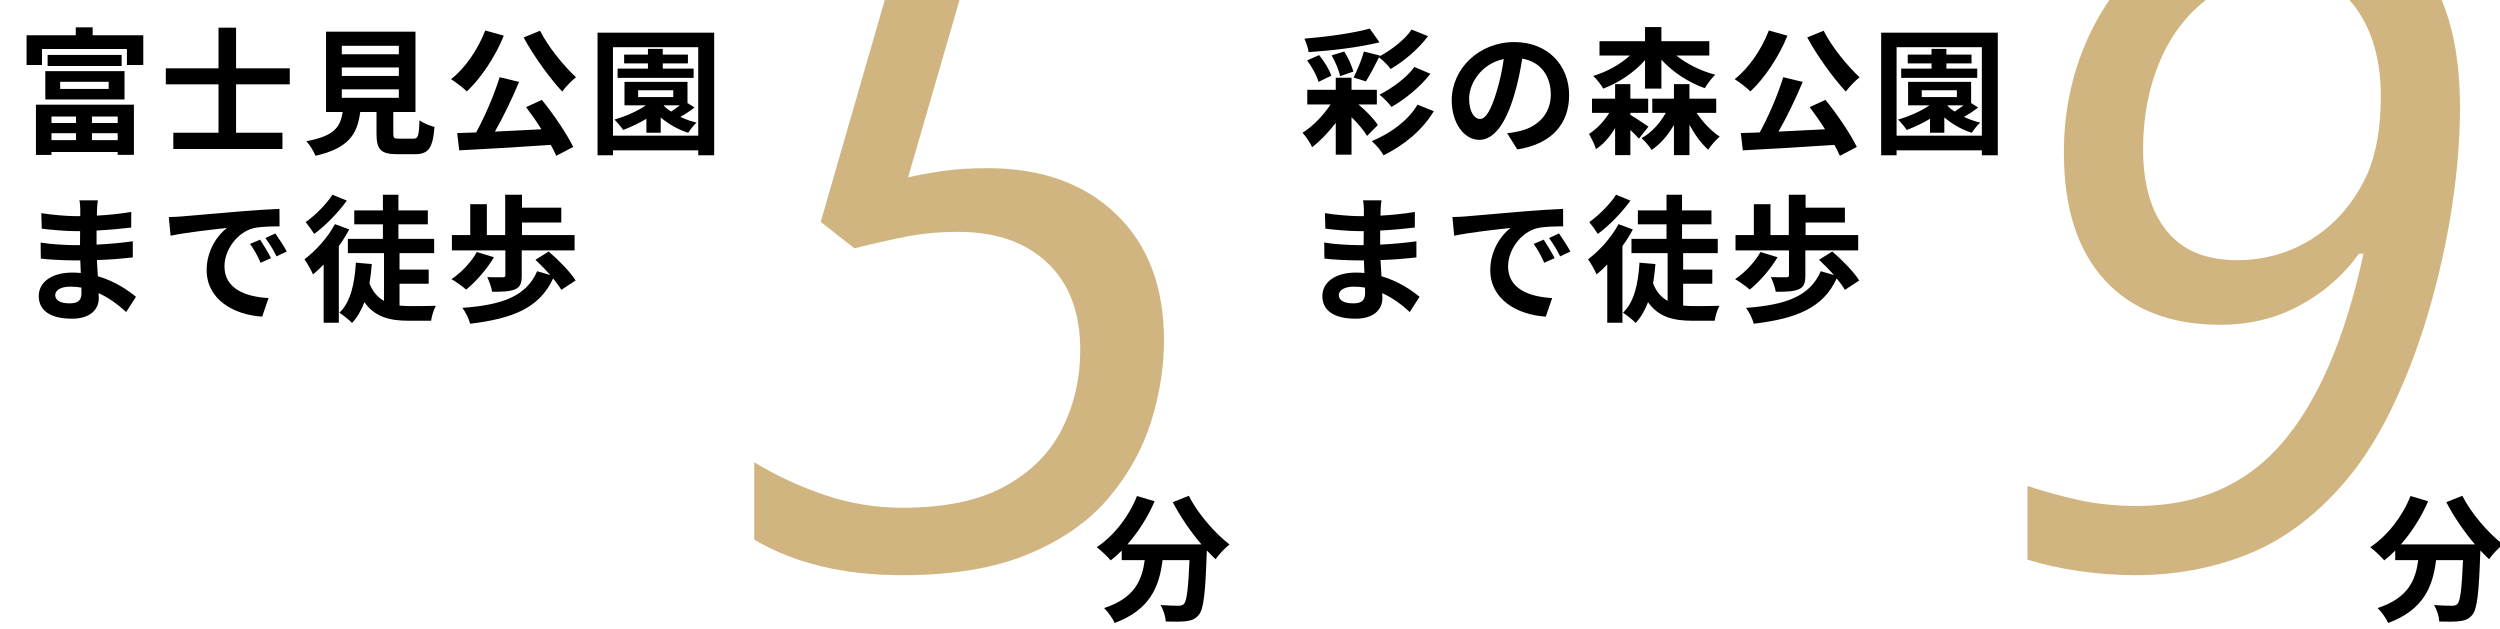
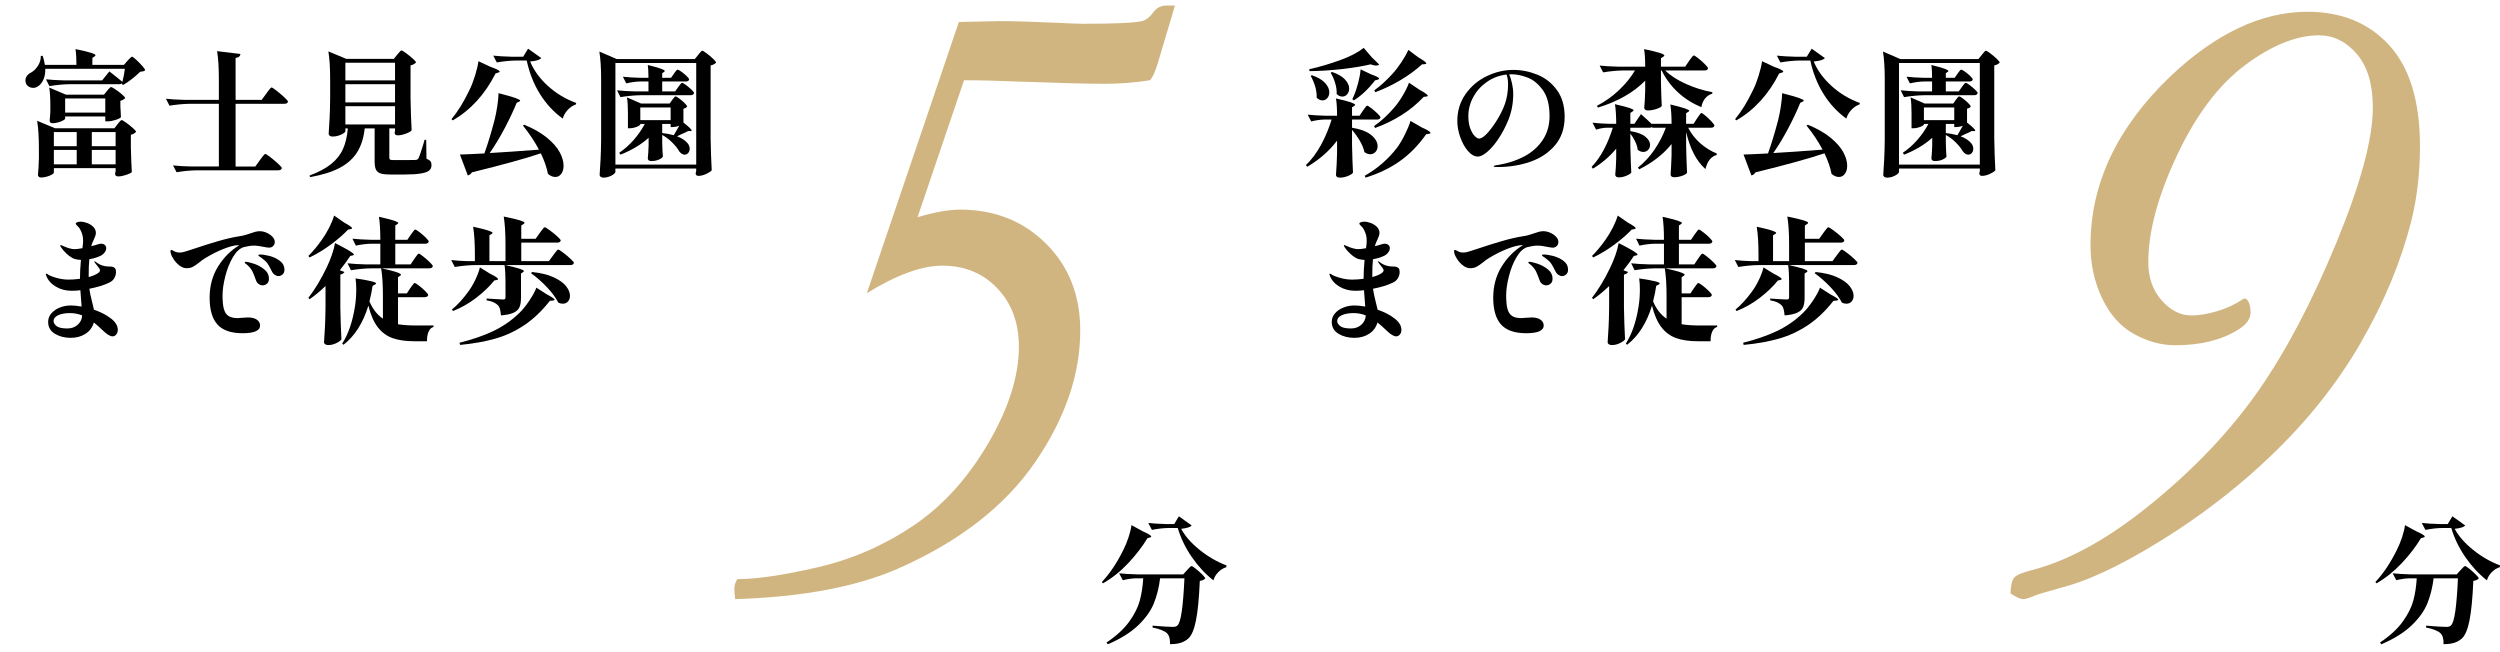
- <svg xmlns="http://www.w3.org/2000/svg" id="_レイヤー_2" data-name="レイヤー 2" viewBox="0 0 458.16 115.21">
+ <svg xmlns="http://www.w3.org/2000/svg" id="_レイヤー_2" data-name=" レイヤー 2" viewBox="0 0 458.16 119.313">
  <defs>
    <style>
      .cls-1 {
-         letter-spacing: .05em;
+         isolation: isolate;
      }

-       .cls-1, .cls-2 {
+       .cls-2 {
        fill: #d0b580;
-         font-family: GaramondPremrPro-ItDisp, 'Garamond Premier Pro';
-         font-size: 166.88px;
-         font-style: italic;
      }

      .cls-3 {
-         clip-path: url(#clippath);
-       }
- 
-       .cls-4 {
        fill: none;
      }
- 
-       .cls-2 {
-         letter-spacing: .05em;
-       }
- 
-       .cls-5 {
-         font-family: ShipporiMincho-Bold, 'Shippori Mincho';
-         font-size: 24.93px;
-         font-weight: 700;
-         letter-spacing: .05em;
-       }
    </style>
-     <clipPath id="clippath">
-       <rect class="cls-4" width="458.16" height="115.21" />
-     </clipPath>
  </defs>
-   <g id="_レイヤー_2-2" data-name="レイヤー 2">
-     <g class="cls-3">
-       <text class="cls-5" transform="translate(3.04 26.21)">
-         <tspan x="0" y="0">富士見公園</tspan>
-       </text>
-       <text class="cls-5" transform="translate(3.04 56.89)">
-         <tspan x="0" y="0">まで徒歩</tspan>
-       </text>
-       <text class="cls-5" transform="translate(200.71 111.78)">
-         <tspan x="0" y="0">分</tspan>
-       </text>
-       <text class="cls-5" transform="translate(434.1 111.78)">
-         <tspan x="0" y="0">分</tspan>
-       </text>
-       <text class="cls-5" transform="translate(238.28 26.21)">
-         <tspan x="0" y="0">彩の森公園</tspan>
-       </text>
-       <text class="cls-5" transform="translate(238.28 56.89)">
-         <tspan x="0" y="0">まで徒歩</tspan>
-       </text>
-       <text class="cls-1" transform="translate(132.05 103.74)">
-         <tspan x="0" y="0">5</tspan>
-       </text>
-       <text class="cls-2" transform="translate(363.72 103.74)">
-         <tspan x="0" y="0">9</tspan>
-       </text>
+   <rect class="cls-3" width="458.16" height="119.313" />
+   <g class="cls-1">
+     <g class="cls-1">
+       <path d="m20.042,13.087c1.013.781,1.811,1.421,2.393,1.92.2-.798.349-1.596.449-2.394h-14.584c.016.765-.1,1.425-.349,1.981-.249.558-.582.969-.997,1.234-.266.184-.557.274-.873.274-.382,0-.715-.12-.997-.361-.283-.241-.424-.577-.424-1.01,0-.3.095-.577.287-.835.191-.258.444-.462.76-.611.482-.266.901-.681,1.259-1.246s.528-1.163.511-1.795h.349c.183.548.315,1.097.399,1.646h5.784c0-1.181-.059-2.145-.174-2.893,1.379.283,2.334.512,2.867.686.532.175.798.32.798.437,0,.066-.059.142-.175.225l-.398.274v1.271h5.784l.648-.748c.066-.066.166-.171.299-.312.133-.142.241-.25.324-.324.083-.075.158-.112.224-.112.1,0,.349.183.748.548.399.366.773.748,1.122,1.147.349.398.524.656.524.772-.083.1-.191.166-.324.199-.133.034-.333.067-.599.101-.416.415-.914.852-1.496,1.309-.582.457-1.122.827-1.621,1.109l-.199-.149.025-.2c-.083.134-.266.2-.548.2h-9.05c-1.18.017-2.427.133-3.739.349l-.624-1.246c.914.1,2.02.166,3.316.199h6.98l1.321-1.646Zm-10.171,18.548c0,.1-.121.22-.362.361-.241.142-.548.266-.922.374s-.735.162-1.084.162c-.183,0-.32-.05-.411-.149-.092-.1-.137-.217-.137-.35.083-.747.141-1.753.174-3.016v-1.771c0-2.094-.108-3.798-.324-5.11l3.291,1.371h10.87l.573-.748c.066-.083.158-.195.274-.337.116-.141.212-.245.287-.312s.145-.1.212-.1c.1,0,.37.158.81.474.44.316.852.645,1.234.984.382.341.574.57.574.687-.183.249-.499.432-.947.548v2.318c.05,1.944.108,3.449.174,4.513-.1.149-.437.319-1.01.511s-1.068.287-1.483.287c-.382,0-.573-.167-.573-.499l.1-.498v-.523h-11.318v.822Zm9.748-14.983c.05-.065.133-.165.249-.299.116-.133.212-.232.287-.299.075-.066.146-.1.212-.1.1,0,.366.146.798.436.432.291.835.599,1.209.923.374.324.561.545.561.66-.216.25-.507.416-.873.499v1.047l.05.873c0,.216.017.573.05,1.071-.066.15-.378.316-.935.499-.557.183-1.043.274-1.458.274h-.474v-.897h-7.354v.398c0,.084-.125.195-.374.337-.249.142-.557.262-.922.361s-.723.149-1.072.149c-.167,0-.287-.05-.361-.149-.075-.1-.112-.216-.112-.349.05-.399.083-.773.1-1.122l.025-.523v-1.072c0-1.396-.066-2.501-.199-3.315l3.066,1.296h6.955l.574-.698Zm-5.56,10.147v-2.593h-4.188v2.593h4.188Zm0,.673h-4.188v2.643h4.188v-2.643Zm-2.119-9.424v2.593h7.354v-2.593h-7.354Zm9.249,8.751v-2.593h-4.363v2.593h4.363Zm-4.363.673v2.643h4.363v-2.643h-4.363Z" />
+       <path d="m47.615,29.366c.1-.133.228-.308.386-.523.158-.216.287-.374.387-.474.1-.1.183-.149.249-.149.1,0,.403.195.91.586.507.391.984.793,1.433,1.209.449.415.673.681.673.798-.066.266-.299.398-.698.398h-14.858c-1.181.017-2.427.133-3.74.349l-.648-1.246c.914.1,2.019.166,3.315.199h5.086v-11.492h-5.31c-1.181.017-2.427.133-3.74.349l-.648-1.271c.914.1,2.019.166,3.315.199h6.382v-3.813c0-2.095-.108-3.798-.324-5.111l4.288.523c-.034.2-.112.357-.237.474-.125.117-.345.2-.661.25v7.678h4.787l.822-1.121c.066-.101.183-.262.349-.486s.299-.391.399-.499c.1-.107.183-.162.25-.162.1,0,.399.196.897.586.499.391.972.794,1.421,1.209.449.416.673.682.673.798-.05.267-.274.399-.673.399h-8.925v11.492h3.615l.823-1.146Z" />
+       <path d="m72.794,10.02c.066-.083.162-.195.287-.337.125-.141.224-.249.299-.324.075-.074.146-.111.212-.111.1,0,.37.162.811.485.44.324.855.661,1.247,1.01.39.35.585.582.585.698-.199.249-.532.433-.997.549v6.033c.033,2.061.1,4.014.2,5.858-.117.183-.458.382-1.022.598-.565.217-1.072.324-1.521.324-.383,0-.574-.166-.574-.498.017-.05.029-.104.038-.162.008-.059.021-.121.038-.188v-.424h-1.047v5.36c0,.183.05.304.15.361.1.059.332.087.698.087h2.144c.98,0,1.579-.008,1.795-.024.166-.017.283-.046.349-.087.066-.042.149-.138.249-.287.116-.232.399-1.072.848-2.518l.225-.798h.299l.05,3.465c.365.149.611.308.735.474s.187.399.187.698c0,.415-.142.743-.424.984-.283.241-.79.424-1.521.549s-1.753.187-3.066.187h-2.493c-.814,0-1.425-.066-1.833-.199s-.69-.37-.848-.71c-.158-.341-.237-.844-.237-1.509v-6.033h-1.82c-.183,1.729-.644,3.184-1.384,4.363s-1.812,2.14-3.216,2.879c-1.405.739-3.212,1.301-5.422,1.683l-.075-.299c1.628-.599,2.938-1.292,3.926-2.082.989-.789,1.72-1.716,2.194-2.779.474-1.063.769-2.318.885-3.765h-.449v.499c0,.116-.117.254-.349.411-.233.158-.532.295-.897.411-.366.117-.731.175-1.097.175-.216,0-.391-.05-.524-.149s-.199-.216-.199-.35c.066-.98.125-1.932.174-2.854.05-.922.083-2.131.1-3.627v-3.515c0-2.095-.108-3.798-.324-5.111l3.291,1.371h8.701l.624-.772Zm-.399,4.712v-3.241h-9.1v3.241h9.1Zm-9.1,4.038h9.1v-3.34h-9.1v3.34Zm9.1.698h-9.1v3.341h9.1v-3.341Z" />
+       <path d="m89.871,12.239c1.13.398,1.695.689,1.695.872,0,.084-.092.15-.274.2l-.474.149c-1.944,3.839-4.562,6.706-7.853,8.601l-.224-.225c1.163-1.396,2.26-3.174,3.291-5.335.365-.73.71-1.62,1.035-2.667s.527-1.92.611-2.618l2.194,1.022Zm8.9,15.183c-.781-1.479-1.762-2.95-2.942-4.413l.25-.149c1.695.698,3.083,1.492,4.163,2.381,1.081.89,1.857,1.774,2.331,2.655s.71,1.703.71,2.468c0,.614-.141,1.113-.424,1.496-.283.382-.648.573-1.097.573s-.897-.191-1.346-.573c-.2-1.097-.632-2.352-1.296-3.765-2.742.931-6.956,2.094-12.64,3.49-.183.299-.432.49-.748.573l-1.446-3.839c.848-.017,2.343-.083,4.487-.199.648-1.812,1.271-3.864,1.87-6.158.199-.814.365-1.666.499-2.556.133-.889.208-1.666.224-2.331,1.496.383,2.531.678,3.104.886s.86.37.86.486c0,.066-.066.124-.199.174l-.449.225c-.565,1.396-1.284,2.926-2.157,4.587-.873,1.662-1.799,3.2-2.779,4.612,2.393-.133,5.401-.341,9.024-.623Zm1.633-11.68c1.504,1.371,3.237,2.414,5.198,3.129l-.075.273c-.565.2-1.068.541-1.508,1.022-.441.482-.736,1.006-.885,1.57-1.662-1.196-3.058-2.705-4.188-4.524-1.13-1.82-1.936-3.86-2.418-6.12h-1.944c-1.131.017-2.311.133-3.54.349l-.648-1.246c.914.1,2.02.166,3.316.199h2.169l.897-1.471,2.418,1.72c-.283.333-.964.54-2.044.623.665,1.612,1.749,3.104,3.253,4.476Z" />
+       <path d="m112.782,31.485c0,.133-.108.282-.324.448-.216.166-.491.312-.823.437-.333.125-.673.188-1.022.188-.216,0-.391-.051-.524-.15-.133-.1-.199-.216-.199-.349.066-.98.125-1.932.174-2.854s.083-2.132.1-3.627v-11.02c0-2.094-.108-3.798-.324-5.11l3.166,1.371h14.335l.598-.748c.083-.1.17-.208.262-.324.091-.116.183-.22.274-.312.091-.091.17-.137.237-.137.1,0,.361.158.785.474s.818.647,1.184.997c.365.349.548.582.548.698-.199.249-.532.424-.997.523v13.362c.033,2.061.1,4.014.2,5.858-.15.199-.482.42-.998.661-.515.24-.997.361-1.446.361-.333,0-.499-.167-.499-.499l.1-.398v-.449h-14.809v.599Zm0-19.944v18.623h14.809V11.541h-14.809Zm10.72,1.97c.05-.066.125-.17.224-.312.1-.142.187-.249.262-.324.075-.075.146-.112.212-.112.1,0,.324.125.673.374s.673.52.972.811.449.494.449.61c-.05.249-.258.374-.623.374h-4.313v1.82h2.368l.549-.773c.05-.066.133-.178.249-.336s.212-.274.287-.35c.075-.074.146-.112.212-.112.1,0,.328.134.686.399s.694.548,1.01.848c.315.299.474.507.474.623-.066.266-.283.398-.648.398h-9.1c-1.18.018-2.427.134-3.739.35l-.624-1.247c.914.1,2.02.167,3.316.2h2.443v-1.82h-1.471c-.832.017-1.695.133-2.593.349l-.623-1.221c.88.1,1.944.166,3.191.199h1.496c0-.997-.042-1.778-.125-2.344,2.077.499,3.116.864,3.116,1.097,0,.05-.05.108-.149.175l-.324.225v.848h1.621l.523-.748Zm-.324,4.812c.05-.05.121-.142.212-.274s.17-.229.237-.287c.066-.058.133-.087.2-.087.1,0,.324.129.673.387s.673.536.972.835c.299.299.449.507.449.623-.033.084-.112.162-.237.237-.125.074-.27.129-.436.162v2.543c.997.781,1.496,1.263,1.496,1.445,0,.084-.075.125-.224.125l-.399-.025c-.333.184-.757.383-1.271.599l-.773.374c.831.315,1.462.723,1.895,1.222.283.332.424.682.424,1.047,0,.299-.087.557-.262.772-.174.217-.395.324-.661.324-.333,0-.657-.19-.972-.573-.283-.515-.71-1.06-1.284-1.633-.574-.573-1.193-1.043-1.857-1.408v1.371l.025.822c.016.632.05,1.222.1,1.771-.083.183-.324.365-.723.548-.399.184-.881.274-1.446.274-.199,0-.349-.05-.449-.149s-.149-.216-.149-.349c.066-.615.116-1.396.149-2.344v-1.421c-1.379,1.246-3.1,2.277-5.16,3.091l-.225-.349c.964-.648,1.849-1.434,2.655-2.356.806-.922,1.483-1.898,2.032-2.929h-.823v.1c0,.066-.104.158-.312.274-.208.116-.461.216-.761.299-.299.083-.598.125-.897.125h-.299v-2.768c0-1.18-.059-2.144-.175-2.892l2.568,1.122h5.26l.449-.648Zm-5.833,1.371v2.318h5.559v-2.318h-5.559Zm5.958,3.59h-.399v-.573h-1.545v1.67c.665.066,1.371.199,2.119.399.299-.482.631-1.056.997-1.721-.449.149-.839.225-1.172.225Z" />
+     </g>
+   </g>
+   <g class="cls-1">
+     <g class="cls-1">
+       <path d="m20.354,58.376c.823.647,1.234,1.338,1.234,2.068,0,.35-.096.636-.287.86-.191.225-.411.337-.661.337-.433,0-.981-.316-1.646-.947-.765-.731-1.363-1.264-1.795-1.596-.249.881-.756,1.57-1.521,2.069-.765.498-1.67.748-2.717.748-1.114,0-2.082-.25-2.905-.748-.822-.499-1.234-1.222-1.234-2.169,0-.599.2-1.126.598-1.583.399-.457.918-.811,1.559-1.06.639-.25,1.3-.374,1.982-.374.582,0,1.246.066,1.994.199l-.224-2.991c-.482.066-1.022.1-1.621.1-1.064,0-2.023-.254-2.879-.761-.856-.507-1.442-1.176-1.758-2.007-.05-.149-.075-.24-.075-.274,0-.066.033-.1.1-.1.05,0,.108.025.175.075.066.05.116.083.149.1.1.083.345.199.735.349s.848.283,1.371.399c.524.116,1.051.174,1.583.174.665,0,1.379-.05,2.144-.149,0-.98.058-2.135.175-3.465-.665-.033-1.172-.142-1.521-.324-.399-.216-.79-.507-1.171-.873-.383-.365-.665-.689-.848-.972-.167-.216-.25-.374-.25-.474,0-.05.025-.075.075-.075s.225.066.524.199c.315.15.661.279,1.034.387.374.108.702.162.985.162.349,0,.831-.058,1.446-.175.083-.531.125-.988.125-1.371,0-.681-.142-1.296-.424-1.845-.117-.249-.229-.44-.337-.573s-.233-.262-.374-.387c-.142-.124-.212-.236-.212-.336s.091-.183.274-.25c.183-.065.382-.1.599-.1.382,0,.793.084,1.234.25.44.166.814.407,1.122.723s.461.682.461,1.097c0,.167-.038.354-.112.562s-.162.42-.262.636c-.216.432-.374.839-.474,1.221.515-.115.906-.224,1.172-.323.249-.083.457-.125.623-.125.283,0,.511.075.686.225.175.149.262.349.262.598,0,.267-.108.536-.324.811-.216.274-.474.478-.773.61-.565.267-1.23.466-1.995.599-.033.316-.066.773-.1,1.371-.017.416-.025,1.047-.025,1.895.748-.199,1.321-.439,1.72-.723.232-.166.349-.332.349-.498,0-.116-.05-.25-.15-.399-.1-.149-.208-.291-.324-.424-.117-.133-.216-.258-.299-.374-.167-.216-.25-.349-.25-.398s.025-.075.075-.075c.033,0,.095.037.187.112s.162.129.212.162c.266.199.569.357.91.474.34.116.677.183,1.01.199.133.017.245.021.336.013.091-.008.178-.004.262.013.333,0,.599.108.798.324.116.116.174.341.174.673,0,.383-.104.756-.312,1.122-.208.365-.536.647-.985.848-.947.448-2.144.814-3.59,1.097.083.615.266,1.479.549,2.593.133.482.232.897.299,1.246,1.263.433,2.306.973,3.129,1.621Zm-6.108,1.134c.507-.457.777-1.026.81-1.708-.698-.282-1.446-.424-2.244-.424-.864,0-1.579.129-2.144.387s-.848.619-.848,1.085c0,.315.183.619.549.909.365.291,1.022.437,1.969.437.764,0,1.4-.229,1.907-.686Z" />
+       <path d="m48.874,42.657c.424.191.777.437,1.06.735.282.299.424.615.424.947,0,.299-.1.549-.299.748-.199.199-.449.299-.748.299-.183,0-.524-.05-1.022-.149-.249-.05-.528-.1-.835-.149-.308-.05-.627-.075-.96-.075-.482,0-1.088.092-1.82.274-.748.233-1.417.856-2.007,1.87-.59,1.014-1.051,2.178-1.384,3.49s-.499,2.484-.499,3.515c0,1.064.083,1.891.25,2.48.166.591.449,1.015.848,1.271.399.258.963.387,1.695.387l.623-.05c.748-.05,1.163-.075,1.247-.075.714,0,1.263.142,1.646.424.382.283.573.632.573,1.047,0,.948-1.072,1.422-3.216,1.422-2.111,0-3.644-.532-4.6-1.596-.956-1.063-1.434-2.701-1.434-4.911,0-2.145.511-4.043,1.533-5.697,1.022-1.653,2.322-2.962,3.901-3.926h-.349c-.615.033-1.454.258-2.518.673-1.064.416-2.161.964-3.291,1.646-.416.249-.798.523-1.146.822-.466.366-.86.636-1.185.811-.324.175-.71.262-1.159.262-.432,0-.856-.153-1.271-.461s-.772-.682-1.072-1.122-.49-.835-.573-1.185c-.034-.199-.05-.315-.05-.349,0-.066.016-.12.05-.162.033-.041.075-.062.125-.062.083,0,.191.042.324.125.349.232.748.349,1.196.349.15,0,.324-.016.524-.05.249-.05.947-.266,2.094-.648,1.629-.548,3.133-1.021,4.513-1.421,1.379-.398,2.65-.689,3.814-.872.399-.05.793-.138,1.184-.262.391-.125.636-.203.736-.237.415-.149.756-.257,1.022-.324.266-.065.532-.1.798-.1.415,0,.835.096,1.259.287Zm-1.483,9.386c-.233-.166-.399-.406-.499-.723-.233-.664-.445-1.192-.636-1.583s-.495-.776-.91-1.159c-.067-.05-.167-.125-.299-.225-.133-.1-.199-.183-.199-.249,0-.083.058-.125.174-.125.282,0,.773.112,1.471.337.698.225,1.338.569,1.92,1.034.582.466.873,1.047.873,1.745,0,.399-.121.698-.362.897-.241.2-.503.3-.785.3-.266,0-.515-.083-.748-.25Zm2.942-1.695c-.233-.166-.407-.382-.523-.647-.316-.648-.582-1.126-.798-1.434-.216-.308-.59-.652-1.122-1.035-.083-.05-.195-.124-.336-.224-.141-.101-.212-.175-.212-.225,0-.1.125-.149.374-.149.349,0,.876.083,1.583.249.706.166,1.354.461,1.945.885.589.424.885.985.885,1.683,0,.366-.116.648-.349.848-.233.2-.482.3-.748.3-.233,0-.466-.083-.698-.25Z" />
+       <path d="m63.794,42.071c-.864.914-1.928,1.837-3.191,2.768-1.263.931-2.551,1.712-3.864,2.343l-.224-.274c.88-.88,1.703-1.869,2.468-2.966.499-.698.951-1.45,1.359-2.257.407-.806.702-1.533.885-2.181l1.87,1.296c.947.516,1.421.856,1.421,1.022,0,.083-.092.142-.274.174l-.449.075Zm-1.421,14.26c.033,2.062.1,4.014.199,5.858-.133.216-.44.444-.922.686s-.981.362-1.496.362c-.233,0-.42-.051-.561-.15-.142-.1-.212-.216-.212-.349.066-.98.125-1.932.174-2.854.05-.923.083-2.132.1-3.627v-3.84c-.981.947-1.953,1.754-2.917,2.419l-.224-.25c1.163-1.495,2.269-3.323,3.315-5.484.365-.748.689-1.524.972-2.331.283-.806.482-1.55.599-2.231,1.296.665,2.198,1.155,2.705,1.471.507.316.761.532.761.648,0,.066-.075.116-.225.149l-.449.1c-.582.882-1.222,1.754-1.919,2.618l.848.324c-.1.216-.349.374-.748.474v6.008Zm17.077,3.315v.274c-.399.1-.703.391-.91.873-.208.481-.303,1.063-.287,1.745h-2.318c-1.579,0-2.909-.191-3.989-.573-1.081-.383-1.986-1.052-2.718-2.007-.731-.956-1.305-2.272-1.72-3.952-.964,3.175-2.485,5.568-4.562,7.18l-.224-.224c1.13-1.779,1.911-4.072,2.343-6.881.149-.947.224-1.97.224-3.066,0-.698-.042-1.362-.125-1.994,1.429.216,2.414.395,2.954.536.54.141.811.27.811.386,0,.05-.067.116-.2.199l-.449.25c-.116.848-.308,1.795-.573,2.842.598,1.413,1.421,2.468,2.468,3.166v-4.139c0-2.077-.108-3.772-.324-5.085h-1.795c-1.18.017-2.427.133-3.74.349l-.623-1.271c.914.1,2.019.166,3.315.199h2.693v-3.789h-1.596c-.931.017-1.895.133-2.892.349l-.623-1.271c.914.101,2.019.167,3.315.2h1.795c0-1.712-.083-3.116-.25-4.214,1.33.3,2.252.536,2.767.711s.773.32.773.437c0,.05-.059.116-.174.199l-.374.249v2.618h2.219l.623-.923c.083-.1.187-.24.312-.424.125-.183.225-.315.299-.398s.146-.125.212-.125c.1,0,.357.158.773.474.415.316.802.652,1.159,1.01s.536.595.536.71c-.067.267-.283.399-.648.399h-5.484v3.789h2.817l.648-.972c.066-.083.166-.225.299-.424.133-.2.241-.345.324-.437.083-.091.158-.137.225-.137.1,0,.365.17.797.511s.835.694,1.209,1.06c.374.365.561.606.561.723-.066.267-.291.399-.673.399h-8.701c2.36.515,3.54.905,3.54,1.171,0,.05-.059.117-.174.2l-.374.249v2.967h1.621l.623-.947c.083-.1.187-.241.312-.424s.225-.315.299-.399c.075-.083.145-.124.212-.124.1,0,.357.158.773.474.415.315.801.652,1.159,1.01.357.357.536.594.536.71-.066.267-.283.399-.648.399h-4.886v4.961c.947.149,2.019.224,3.216.224h3.291Z" />
+       <path d="m103.184,46.284c.482.366.935.744,1.359,1.135s.636.645.636.76c-.067.267-.291.399-.673.399h-11.917c2.277.498,3.416.864,3.416,1.097,0,.084-.05.149-.15.199l-.374.25v4.412c0,.715-.087,1.288-.262,1.721-.175.432-.528.776-1.06,1.034-.532.258-1.313.428-2.344.511-.05-.481-.112-.868-.187-1.159-.075-.29-.204-.527-.386-.71-.199-.199-.453-.374-.76-.523-.308-.15-.744-.274-1.309-.374v-.324c1.695.116,2.701.175,3.017.175.166,0,.283-.029.349-.088.066-.058.1-.162.1-.312v-2.892c0-1.213-.059-2.219-.174-3.017h-5.385c-1.181.017-2.427.133-3.74.349l-.648-1.271c.814.1,1.795.167,2.941.2h1.396v-1.197c0-2.094-.108-3.797-.324-5.11,2.376.516,3.565.89,3.565,1.122,0,.066-.059.133-.175.199l-.399.249v4.737h2.942v-3.066c0-2.095-.108-3.798-.324-5.111,1.446.3,2.443.536,2.992.711s.823.32.823.437c0,.066-.059.141-.174.224l-.424.274v2.443h2.618l.748-1.047c.083-.116.2-.274.349-.474.15-.2.27-.35.361-.449s.17-.149.237-.149c.1,0,.395.179.885.536s.951.731,1.384,1.122c.432.391.648.644.648.76-.05.267-.274.399-.673.399h-6.557v3.391h5.061l.773-1.048c.083-.115.199-.273.349-.474.149-.199.27-.349.361-.448s.17-.149.237-.149c.1,0,.39.183.873.548Zm-12.589,5.111c-.898,1.113-2.007,2.177-3.329,3.19-1.321,1.015-2.738,1.82-4.25,2.418l-.199-.273c1.014-.831,2.011-1.92,2.992-3.267.481-.647.918-1.383,1.309-2.206.39-.822.669-1.574.835-2.256l1.87,1.172c.963.465,1.446.789,1.446.972,0,.084-.083.142-.25.175l-.423.075Zm9.598,2.542c.964.499,1.446.832,1.446.998,0,.066-.108.116-.324.149l-.548.05c-1.463,1.861-3.021,3.345-4.675,4.45s-3.419,1.928-5.297,2.468c-1.878.54-4.039.926-6.482,1.159l-.1-.398c2.343-.582,4.408-1.297,6.195-2.145,1.786-.848,3.386-1.961,4.799-3.341.582-.564,1.184-1.312,1.808-2.243.623-.931,1.051-1.721,1.284-2.368l1.895,1.221Zm-2.692-4.088c1.612.166,2.938.49,3.977.972,1.039.482,1.795,1.026,2.269,1.634.474.606.71,1.192.71,1.757,0,.416-.121.761-.361,1.035-.241.274-.561.411-.96.411-.283,0-.557-.066-.823-.199-.449-.897-1.146-1.845-2.094-2.843-.947-.997-1.911-1.845-2.892-2.542l.174-.225Z" />
+     </g>
+   </g>
+   <g class="cls-1">
+     <g class="cls-1">
+       <path d="m209.411,97.359c1.047.466,1.57.79,1.57.973,0,.066-.083.125-.249.175l-.449.124c-.931,1.546-2.103,3.071-3.515,4.575-1.413,1.504-2.958,2.738-4.637,3.702l-.199-.249c1.429-1.513,2.726-3.44,3.889-5.784.382-.748.71-1.533.984-2.355.274-.823.461-1.584.561-2.281l2.044,1.121Zm-1.247,8.626c-.748.017-1.546.134-2.394.35l-.673-1.271c.914.1,2.02.166,3.316.199h8.426l.673-.748c.1-.1.245-.253.437-.461.191-.208.336-.312.436-.312s.357.166.773.498c.415.333.806.682,1.172,1.047.365.366.548.607.548.724-.216.232-.548.382-.997.448-.133,3.125-.366,5.531-.698,7.218-.333,1.687-.806,2.805-1.421,3.353-.399.35-.86.606-1.384.773-.523.166-1.176.249-1.957.249.033-.931-.149-1.596-.548-1.994-.216-.216-.565-.42-1.047-.611-.482-.19-1.014-.336-1.596-.436v-.35c1.828.149,3.05.225,3.665.225.216,0,.387-.017.511-.05s.245-.1.361-.199c.333-.283.603-1.155.811-2.618.208-1.462.37-3.474.486-6.033h-4.462c-.199,1.646-.573,3.158-1.122,4.537-.548,1.38-1.5,2.727-2.854,4.039-1.354,1.313-3.22,2.484-5.597,3.515l-.249-.323c1.811-1.214,3.199-2.489,4.163-3.827s1.612-2.63,1.945-3.877c.332-1.246.54-2.601.623-4.063h-1.346Zm11.655-5.235c1.537,1.247,3.187,2.203,4.949,2.867l-.025.324c-.549.166-1.043.474-1.483.922-.441.449-.735.948-.885,1.496-1.479-1.163-2.801-2.588-3.964-4.275-1.164-1.687-2.019-3.461-2.568-5.322h-1.695c-.981.017-1.995.133-3.042.349l-.673-1.271c.897.1,1.978.167,3.241.199h1.521l.848-1.421,2.343,1.671c-.216.299-.856.507-1.919.623.698,1.313,1.815,2.593,3.353,3.839Z" />
+     </g>
+   </g>
+   <g class="cls-1">
+     <g class="cls-1">
+       <path d="m442.801,97.359c1.047.466,1.57.79,1.57.973,0,.066-.083.125-.249.175l-.449.124c-.931,1.546-2.103,3.071-3.515,4.575-1.413,1.504-2.959,2.738-4.638,3.702l-.199-.249c1.43-1.513,2.726-3.44,3.89-5.784.382-.748.71-1.533.984-2.355.274-.823.461-1.584.561-2.281l2.045,1.121Zm-1.247,8.626c-.748.017-1.546.134-2.394.35l-.673-1.271c.914.1,2.02.166,3.316.199h8.426l.673-.748c.1-.1.245-.253.437-.461s.337-.312.437-.312.357.166.772.498c.415.333.806.682,1.172,1.047.365.366.549.607.549.724-.217.232-.549.382-.997.448-.134,3.125-.366,5.531-.698,7.218-.333,1.687-.807,2.805-1.421,3.353-.399.35-.86.606-1.384.773-.523.166-1.176.249-1.957.249.033-.931-.149-1.596-.549-1.994-.216-.216-.565-.42-1.047-.611-.482-.19-1.014-.336-1.596-.436v-.35c1.828.149,3.05.225,3.665.225.216,0,.387-.017.511-.05.125-.033.245-.1.361-.199.333-.283.603-1.155.811-2.618.208-1.462.37-3.474.486-6.033h-4.463c-.199,1.646-.573,3.158-1.122,4.537-.548,1.38-1.5,2.727-2.854,4.039-1.354,1.313-3.22,2.484-5.597,3.515l-.249-.323c1.812-1.214,3.199-2.489,4.163-3.827s1.612-2.63,1.945-3.877c.332-1.246.539-2.601.623-4.063h-1.347Zm11.655-5.235c1.537,1.247,3.187,2.203,4.948,2.867l-.024.324c-.549.166-1.044.474-1.483.922-.441.449-.735.948-.886,1.496-1.479-1.163-2.801-2.588-3.964-4.275-1.163-1.687-2.019-3.461-2.567-5.322h-1.695c-.98.017-1.994.133-3.041.349l-.674-1.271c.897.1,1.978.167,3.241.199h1.521l.848-1.421,2.344,1.671c-.217.299-.856.507-1.92.623.698,1.313,1.815,2.593,3.354,3.839Z" />
+     </g>
+   </g>
+   <g class="cls-1">
+     <g class="cls-1">
+       <path d="m249.772,20.292c.066-.1.162-.237.287-.412.125-.174.225-.303.299-.386.075-.083.146-.125.212-.125.1,0,.35.154.748.461.399.308.776.636,1.135.985.356.349.535.582.535.698-.05.266-.266.398-.647.398h-4.562v1.496c1.596.266,2.775.719,3.54,1.358s1.146,1.317,1.146,2.032c0,.415-.129.765-.386,1.047-.258.282-.578.424-.96.424-.35,0-.707-.133-1.072-.399-.133-.648-.411-1.334-.835-2.057s-.901-1.392-1.434-2.007v2.668c.05,2.227.108,3.946.175,5.16-.1.199-.403.402-.91.61s-1.002.312-1.483.312c-.249,0-.433-.051-.549-.15s-.174-.216-.174-.349c.1-1.313.166-2.65.199-4.014v-2.269c-1.396,1.861-3.216,3.457-5.46,4.786l-.249-.299c1.063-1.03,1.99-2.272,2.779-3.728.789-1.454,1.434-2.995,1.933-4.624h-1.347c-.748.017-1.545.133-2.393.349l-.648-1.246c.914.1,2.02.166,3.315.199h2.069c0-1.329-.066-2.385-.199-3.166,1.329.299,2.247.54,2.755.723.507.184.76.333.76.449,0,.05-.059.116-.175.199l-.398.249v1.546h1.371l.623-.922Zm2.992-8.451c-.149.116-.35.174-.599.174s-.573-.074-.973-.225c-1.479.35-3.24.641-5.285.873-2.044.232-4.014.357-5.908.374l-.074-.35c1.778-.382,3.739-.963,5.883-1.745,1.679-.614,3.05-1.337,4.113-2.168l1.446,1.694,1.396,1.372Zm-12.341,1.944c1.097.382,1.903.855,2.418,1.421.516.565.773,1.139.773,1.72,0,.416-.121.765-.361,1.047-.241.283-.536.424-.886.424-.382,0-.739-.165-1.071-.498.033-.648-.059-1.334-.274-2.057-.217-.724-.49-1.367-.823-1.933l.225-.124Zm3.689-.599c1.08.366,1.874.827,2.381,1.384s.761,1.109.761,1.657c0,.416-.121.766-.361,1.048-.241.282-.536.424-.885.424-.383,0-.732-.158-1.048-.474.033-.632-.058-1.301-.273-2.007-.217-.707-.491-1.334-.823-1.883l.249-.149Zm7.181.449c.963.332,1.445.59,1.445.772,0,.083-.092.149-.274.199l-.474.125c-.548.731-1.163,1.421-1.845,2.069-.682.647-1.362,1.18-2.044,1.595l-.274-.224c.05-.083.087-.158.112-.225s.054-.133.087-.199c.333-.731.624-1.575.873-2.53.249-.956.398-1.791.448-2.506l1.945.923Zm9.273,9.723c1.063.465,1.596.798,1.596.997,0,.083-.1.142-.299.174l-.499.075c-1.43,2.028-3.046,3.677-4.849,4.948-1.804,1.271-3.894,2.272-6.271,3.005l-.124-.35c2.343-1.346,4.312-3.058,5.908-5.136.481-.647.964-1.458,1.446-2.431.481-.972.822-1.799,1.021-2.48l2.069,1.197Zm-.424-6.906c1.014.549,1.521.914,1.521,1.098,0,.066-.091.116-.273.149l-.475.05c-1.196,1.279-2.555,2.397-4.075,3.353-1.521.956-3.138,1.741-4.85,2.356l-.174-.35c1.312-.913,2.551-2.052,3.714-3.415.532-.614,1.056-1.358,1.571-2.231.515-.872.889-1.641,1.121-2.306l1.92,1.296Zm-.199-5.933c.964.564,1.446.931,1.446,1.097,0,.066-.101.116-.3.149l-.474.024c-1.196,1.081-2.534,2.058-4.014,2.93-1.479.873-3,1.6-4.562,2.182l-.174-.35c1.13-.813,2.243-1.828,3.34-3.041.549-.599,1.098-1.312,1.646-2.145.549-.83.964-1.57,1.247-2.219l1.845,1.372Z" />
+       <path d="m281.771,13.697c1.438.591,2.626,1.529,3.564,2.817.939,1.288,1.409,2.921,1.409,4.898,0,2.078-.582,3.807-1.745,5.186-1.164,1.38-2.677,2.394-4.538,3.042-1.861.647-3.855.972-5.982.972-.499,0-.748-.041-.748-.124,0-.084.146-.149.437-.2.29-.05.452-.074.485-.074,1.762-.299,3.345-.827,4.749-1.583s2.519-1.758,3.341-3.004c.823-1.247,1.234-2.701,1.234-4.363,0-2.044-.416-3.636-1.246-4.773-.832-1.139-1.774-1.903-2.83-2.294s-2.007-.586-2.854-.586c-.216,0-.374.009-.474.025.199.415.374.959.523,1.633.149.673.225,1.317.225,1.932,0,1.712-.299,3.308-.897,4.787-.516,1.263-1.118,2.409-1.808,3.439-.689,1.031-1.375,1.833-2.057,2.406s-1.255.86-1.721.86c-.614,0-1.213-.333-1.795-.997-.581-.665-1.056-1.509-1.421-2.531-.365-1.021-.548-2.015-.548-2.979,0-1.878.507-3.531,1.521-4.961s2.31-2.522,3.889-3.278c1.579-.757,3.199-1.135,4.861-1.135,1.513,0,2.987.295,4.426.885Zm-5.672-.037c-1.313.149-2.506.595-3.577,1.334-1.072.739-1.912,1.666-2.519,2.779-.606,1.114-.909,2.285-.909,3.516,0,.881.115,1.629.349,2.243.232.615.507,1.081.822,1.396s.573.474.773.474c.698,0,1.695-.964,2.991-2.892.831-1.28,1.43-2.46,1.795-3.54s.549-2.252.549-3.516c0-.682-.092-1.279-.274-1.795Z" />
+       <path d="m311.001,21.713c.083-.116.187-.266.312-.449.125-.183.225-.319.299-.411.075-.091.146-.137.212-.137.1,0,.345.166.735.498.391.333.761.686,1.109,1.06.35.374.524.619.524.735-.051.267-.259.399-.624.399h-4.188c.548,1.08,1.292,2.031,2.23,2.854.939.822,1.949,1.45,3.029,1.882l-.05.274c-.997.249-1.679,1.105-2.044,2.567-.848-.764-1.559-1.703-2.132-2.816s-1.043-2.435-1.408-3.964v2.518c.05,2.128.107,3.765.174,4.911-.083.199-.374.391-.872.573-.499.183-.989.274-1.471.274-.233,0-.403-.05-.512-.149s-.162-.217-.162-.35c.066-.881.125-2.061.175-3.54v-2.044c-1.496,1.861-3.474,3.407-5.934,4.637l-.224-.324c1.146-.913,2.151-2.002,3.017-3.266.863-1.263,1.562-2.608,2.094-4.038h-2.493v-.125c-.133.083-.299.125-.498.125h-3.516v.623c1.246.199,2.16.536,2.742,1.01s.873.977.873,1.508c0,.366-.121.673-.362.923-.24.249-.535.374-.885.374-.349,0-.689-.133-1.021-.399-.051-.465-.2-.964-.449-1.495-.249-.532-.549-1.022-.897-1.472v2.419c.05,2.044.108,3.614.175,4.711-.1.184-.391.378-.873.586s-.947.312-1.396.312c-.233,0-.403-.05-.512-.149s-.162-.216-.162-.349c.083-.748.142-1.745.175-2.991v-1.771c-1.163,1.413-2.585,2.635-4.263,3.665l-.25-.324c.864-.897,1.621-1.966,2.27-3.204.647-1.237,1.188-2.563,1.62-3.976h-1.122c-.615.017-1.263.133-1.944.349l-.648-1.271c.814.1,1.795.166,2.941.199h1.396c0-1.429-.075-2.626-.225-3.59,1.297.3,2.189.532,2.681.698.489.166.735.308.735.424,0,.05-.067.125-.2.225l-.398.249v1.994h.748l1.196-1.77c.765.665,1.404,1.255,1.92,1.77h3.689c0-1.396-.074-2.575-.225-3.54,2.311.549,3.466.932,3.466,1.147,0,.066-.059.133-.175.199l-.398.249v1.944h1.371l.623-.972Zm-1.471-10.521c.083-.1.19-.25.324-.449.133-.199.244-.345.336-.436.092-.092.171-.138.237-.138.1,0,.365.171.798.511.432.341.839.703,1.222,1.085.382.383.573.632.573.748-.05.266-.267.398-.648.398h-7.205c.964.947,2.239,1.774,3.827,2.48,1.587.707,3.194,1.209,4.824,1.509l-.025.274c-.499.133-.927.411-1.284.835s-.594.968-.71,1.633c-1.612-.665-3.038-1.566-4.275-2.705-1.238-1.138-2.24-2.48-3.004-4.026h-.125v2.219c.033,1.779.083,3.208.149,4.288-.083.166-.395.346-.935.536-.541.191-1.076.287-1.608.287-.232,0-.403-.05-.511-.15-.108-.1-.162-.216-.162-.349.083-.781.141-1.828.175-3.142v-1.819c-2.111,2.16-4.995,3.806-8.651,4.936l-.199-.323c1.479-.765,2.821-1.716,4.026-2.854s2.189-2.348,2.954-3.628h-2.094c-1.181.017-2.427.134-3.74.35l-.647-1.247c.913.1,2.019.167,3.315.199h5.036c0-1.346-.067-2.418-.2-3.216,1.413.3,2.385.536,2.917.711s.798.328.798.461c0,.066-.066.142-.199.225l-.424.274v1.545h4.438l.698-1.021Z" />
+       <path d="m325.111,12.239c1.13.398,1.695.689,1.695.872,0,.084-.092.15-.274.2l-.474.149c-1.944,3.839-4.562,6.706-7.854,8.601l-.224-.225c1.163-1.396,2.26-3.174,3.29-5.335.365-.73.711-1.62,1.035-2.667s.527-1.92.61-2.618l2.194,1.022Zm8.899,15.183c-.781-1.479-1.762-2.95-2.941-4.413l.249-.149c1.695.698,3.083,1.492,4.163,2.381,1.081.89,1.857,1.774,2.331,2.655s.711,1.703.711,2.468c0,.614-.142,1.113-.424,1.496-.283.382-.648.573-1.097.573-.449,0-.897-.191-1.347-.573-.199-1.097-.632-2.352-1.296-3.765-2.742.931-6.956,2.094-12.64,3.49-.184.299-.433.49-.748.573l-1.446-3.839c.848-.017,2.344-.083,4.487-.199.648-1.812,1.271-3.864,1.87-6.158.199-.814.365-1.666.499-2.556.133-.889.207-1.666.224-2.331,1.496.383,2.531.678,3.104.886s.859.37.859.486c0,.066-.066.124-.199.174l-.448.225c-.565,1.396-1.284,2.926-2.157,4.587-.872,1.662-1.799,3.2-2.779,4.612,2.394-.133,5.401-.341,9.024-.623Zm1.633-11.68c1.504,1.371,3.237,2.414,5.198,3.129l-.075.273c-.564.2-1.067.541-1.508,1.022-.44.482-.735,1.006-.885,1.57-1.662-1.196-3.059-2.705-4.188-4.524-1.131-1.82-1.937-3.86-2.418-6.12h-1.944c-1.131.017-2.311.133-3.54.349l-.648-1.246c.914.1,2.02.166,3.315.199h2.169l.897-1.471,2.418,1.72c-.282.333-.964.54-2.044.623.664,1.612,1.749,3.104,3.253,4.476Z" />
+       <path d="m348.021,31.485c0,.133-.107.282-.323.448-.217.166-.491.312-.823.437s-.673.188-1.021.188c-.217,0-.392-.051-.524-.15s-.199-.216-.199-.349c.066-.98.125-1.932.175-2.854s.083-2.132.1-3.627v-11.02c0-2.094-.108-3.798-.324-5.11l3.166,1.371h14.335l.599-.748c.083-.1.17-.208.262-.324.091-.116.183-.22.274-.312.091-.091.17-.137.236-.137.1,0,.361.158.785.474s.818.647,1.185.997c.365.349.548.582.548.698-.199.249-.531.424-.997.523v13.362c.033,2.061.1,4.014.2,5.858-.15.199-.482.42-.998.661-.515.24-.997.361-1.445.361-.333,0-.499-.167-.499-.499l.1-.398v-.449h-14.809v.599Zm0-19.944v18.623h14.809V11.541h-14.809Zm10.721,1.97c.05-.066.124-.17.224-.312.101-.142.188-.249.262-.324.075-.075.146-.112.212-.112.101,0,.324.125.674.374.349.249.673.52.972.811.3.291.449.494.449.61-.05.249-.258.374-.623.374h-4.313v1.82h2.368l.549-.773c.05-.066.133-.178.249-.336s.212-.274.287-.35c.074-.074.146-.112.212-.112.1,0,.328.134.686.399s.693.548,1.01.848c.315.299.474.507.474.623-.066.266-.283.398-.648.398h-9.1c-1.18.018-2.427.134-3.739.35l-.623-1.247c.914.1,2.02.167,3.315.2h2.443v-1.82h-1.471c-.832.017-1.695.133-2.593.349l-.623-1.221c.88.1,1.944.166,3.19.199h1.496c0-.997-.042-1.778-.125-2.344,2.077.499,3.116.864,3.116,1.097,0,.05-.05.108-.149.175l-.324.225v.848h1.621l.523-.748Zm-.324,4.812c.05-.05.12-.142.212-.274.091-.133.17-.229.236-.287.066-.058.133-.087.2-.087.1,0,.323.129.673.387.349.258.673.536.972.835.3.299.449.507.449.623-.033.084-.112.162-.237.237-.124.074-.27.129-.436.162v2.543c.997.781,1.495,1.263,1.495,1.445,0,.084-.074.125-.224.125l-.399-.025c-.333.184-.757.383-1.271.599l-.772.374c.831.315,1.462.723,1.895,1.222.282.332.424.682.424,1.047,0,.299-.087.557-.262.772-.175.217-.396.324-.661.324-.332,0-.656-.19-.972-.573-.283-.515-.711-1.06-1.284-1.633s-1.192-1.043-1.857-1.408v1.371l.025.822c.016.632.05,1.222.1,1.771-.084.183-.324.365-.723.548-.399.184-.882.274-1.446.274-.199,0-.35-.05-.449-.149s-.149-.216-.149-.349c.066-.615.116-1.396.149-2.344v-1.421c-1.379,1.246-3.1,2.277-5.16,3.091l-.225-.349c.964-.648,1.849-1.434,2.655-2.356.806-.922,1.483-1.898,2.032-2.929h-.823v.1c0,.066-.104.158-.312.274s-.461.216-.761.299c-.299.083-.598.125-.897.125h-.299v-2.768c0-1.18-.059-2.144-.175-2.892l2.568,1.122h5.26l.449-.648Zm-5.834,1.371v2.318h5.56v-2.318h-5.56Zm5.958,3.59h-.398v-.573h-1.546v1.67c.665.066,1.371.199,2.119.399.299-.482.632-1.056.997-1.721-.448.149-.839.225-1.172.225Z" />
+     </g>
+   </g>
+   <g class="cls-1">
+     <g class="cls-1">
+       <path d="m255.594,58.376c.823.647,1.234,1.338,1.234,2.068,0,.35-.096.636-.287.86s-.411.337-.66.337c-.433,0-.981-.316-1.646-.947-.765-.731-1.363-1.264-1.795-1.596-.249.881-.757,1.57-1.521,2.069-.765.498-1.671.748-2.718.748-1.113,0-2.082-.25-2.904-.748-.822-.499-1.234-1.222-1.234-2.169,0-.599.2-1.126.599-1.583s.918-.811,1.559-1.06c.639-.25,1.3-.374,1.981-.374.582,0,1.246.066,1.994.199l-.224-2.991c-.482.066-1.022.1-1.621.1-1.063,0-2.023-.254-2.879-.761-.856-.507-1.442-1.176-1.758-2.007-.05-.149-.075-.24-.075-.274,0-.066.033-.1.1-.1.051,0,.108.025.175.075s.116.083.149.1c.1.083.345.199.735.349s.848.283,1.371.399c.524.116,1.052.174,1.584.174.664,0,1.379-.05,2.144-.149,0-.98.058-2.135.175-3.465-.665-.033-1.172-.142-1.521-.324-.398-.216-.789-.507-1.171-.873-.383-.365-.665-.689-.848-.972-.167-.216-.25-.374-.25-.474,0-.05.025-.075.075-.075s.225.066.523.199c.315.15.661.279,1.034.387.374.108.702.162.985.162.349,0,.831-.058,1.445-.175.083-.531.125-.988.125-1.371,0-.681-.142-1.296-.424-1.845-.116-.249-.229-.44-.337-.573-.107-.133-.232-.262-.373-.387-.142-.124-.212-.236-.212-.336s.091-.183.273-.25c.183-.065.383-.1.599-.1.382,0,.794.084,1.234.25.439.166.813.407,1.121.723s.462.682.462,1.097c0,.167-.038.354-.112.562-.075.208-.162.42-.262.636-.217.432-.374.839-.474,1.221.515-.115.905-.224,1.172-.323.249-.083.457-.125.623-.125.282,0,.511.075.686.225s.262.349.262.598c0,.267-.108.536-.324.811s-.474.478-.772.61c-.565.267-1.23.466-1.995.599-.033.316-.066.773-.1,1.371-.017.416-.024,1.047-.024,1.895.748-.199,1.321-.439,1.72-.723.232-.166.35-.332.35-.498,0-.116-.05-.25-.15-.399-.1-.149-.208-.291-.323-.424-.117-.133-.217-.258-.3-.374-.166-.216-.249-.349-.249-.398s.024-.075.075-.075c.032,0,.095.037.187.112.091.075.162.129.212.162.266.199.569.357.91.474.34.116.677.183,1.01.199.133.017.245.021.336.013.092-.008.179-.004.262.013.333,0,.599.108.798.324.116.116.175.341.175.673,0,.383-.104.756-.312,1.122-.208.365-.536.647-.985.848-.947.448-2.144.814-3.59,1.097.083.615.266,1.479.549,2.593.133.482.232.897.299,1.246,1.264.433,2.307.973,3.129,1.621Zm-6.107,1.134c.507-.457.776-1.026.81-1.708-.697-.282-1.445-.424-2.243-.424-.864,0-1.579.129-2.145.387-.564.258-.848.619-.848,1.085,0,.315.184.619.549.909.365.291,1.022.437,1.97.437.764,0,1.399-.229,1.907-.686Z" />
+       <path d="m284.113,42.657c.424.191.777.437,1.06.735s.424.615.424.947c0,.299-.1.549-.299.748s-.449.299-.748.299c-.183,0-.523-.05-1.022-.149-.249-.05-.527-.1-.835-.149s-.627-.075-.96-.075c-.481,0-1.088.092-1.819.274-.748.233-1.417.856-2.007,1.87-.591,1.014-1.052,2.178-1.384,3.49-.333,1.312-.499,2.484-.499,3.515,0,1.064.083,1.891.25,2.48.166.591.448,1.015.848,1.271.398.258.963.387,1.695.387l.623-.05c.748-.05,1.163-.075,1.246-.075.715,0,1.263.142,1.646.424.382.283.573.632.573,1.047,0,.948-1.072,1.422-3.216,1.422-2.11,0-3.644-.532-4.6-1.596s-1.434-2.701-1.434-4.911c0-2.145.512-4.043,1.533-5.697,1.022-1.653,2.322-2.962,3.901-3.926h-.349c-.615.033-1.454.258-2.518.673-1.064.416-2.161.964-3.291,1.646-.416.249-.798.523-1.146.822-.466.366-.86.636-1.185.811s-.711.262-1.159.262c-.433,0-.856-.153-1.271-.461-.416-.308-.772-.682-1.072-1.122-.299-.44-.49-.835-.573-1.185-.033-.199-.05-.315-.05-.349,0-.066.017-.12.05-.162.033-.041.075-.062.125-.062.083,0,.19.042.324.125.349.232.747.349,1.196.349.149,0,.324-.016.523-.05.249-.05.947-.266,2.094-.648,1.629-.548,3.133-1.021,4.513-1.421,1.38-.398,2.65-.689,3.814-.872.398-.05.793-.138,1.184-.262.391-.125.636-.203.736-.237.415-.149.756-.257,1.021-.324.266-.065.532-.1.798-.1.415,0,.835.096,1.259.287Zm-1.483,9.386c-.232-.166-.398-.406-.498-.723-.233-.664-.445-1.192-.636-1.583-.191-.391-.495-.776-.91-1.159-.066-.05-.166-.125-.299-.225-.134-.1-.199-.183-.199-.249,0-.083.058-.125.174-.125.282,0,.773.112,1.471.337.698.225,1.338.569,1.92,1.034.582.466.873,1.047.873,1.745,0,.399-.121.698-.362.897-.241.2-.503.3-.785.3-.266,0-.515-.083-.748-.25Zm2.942-1.695c-.233-.166-.407-.382-.523-.647-.316-.648-.582-1.126-.798-1.434-.217-.308-.591-.652-1.122-1.035-.083-.05-.195-.124-.337-.224-.141-.101-.212-.175-.212-.225,0-.1.125-.149.374-.149.35,0,.877.083,1.583.249s1.354.461,1.945.885c.589.424.885.985.885,1.683,0,.366-.116.648-.35.848-.232.2-.481.3-.747.3-.233,0-.466-.083-.698-.25Z" />
+       <path d="m299.034,42.071c-.864.914-1.928,1.837-3.19,2.768-1.264.931-2.552,1.712-3.864,2.343l-.225-.274c.881-.88,1.703-1.869,2.468-2.966.499-.698.951-1.45,1.359-2.257.406-.806.701-1.533.885-2.181l1.87,1.296c.947.516,1.421.856,1.421,1.022,0,.083-.092.142-.274.174l-.449.075Zm-1.421,14.26c.033,2.062.1,4.014.199,5.858-.133.216-.44.444-.922.686-.482.241-.981.362-1.496.362-.232,0-.42-.051-.561-.15-.142-.1-.212-.216-.212-.349.066-.98.124-1.932.174-2.854.051-.923.083-2.132.101-3.627v-3.84c-.981.947-1.953,1.754-2.917,2.419l-.225-.25c1.163-1.495,2.269-3.323,3.315-5.484.365-.748.689-1.524.973-2.331.282-.806.481-1.55.599-2.231,1.296.665,2.197,1.155,2.704,1.471.507.316.761.532.761.648,0,.066-.075.116-.225.149l-.448.1c-.582.882-1.222,1.754-1.92,2.618l.848.324c-.1.216-.349.374-.748.474v6.008Zm17.077,3.315v.274c-.398.1-.702.391-.91.873-.208.481-.303,1.063-.286,1.745h-2.318c-1.579,0-2.909-.191-3.989-.573-1.08-.383-1.986-1.052-2.718-2.007-.731-.956-1.305-2.272-1.72-3.952-.964,3.175-2.484,5.568-4.562,7.18l-.224-.224c1.13-1.779,1.91-4.072,2.343-6.881.149-.947.225-1.97.225-3.066,0-.698-.042-1.362-.125-1.994,1.43.216,2.414.395,2.954.536.54.141.811.27.811.386,0,.05-.066.116-.199.199l-.449.25c-.116.848-.308,1.795-.573,2.842.599,1.413,1.421,2.468,2.469,3.166v-4.139c0-2.077-.108-3.772-.324-5.085h-1.795c-1.181.017-2.427.133-3.74.349l-.623-1.271c.914.1,2.02.166,3.315.199h2.693v-3.789h-1.596c-.932.017-1.895.133-2.893.349l-.623-1.271c.914.101,2.02.167,3.315.2h1.796c0-1.712-.084-3.116-.25-4.214,1.33.3,2.252.536,2.768.711.515.175.772.32.772.437,0,.05-.059.116-.174.199l-.374.249v2.618h2.219l.623-.923c.083-.1.187-.24.312-.424.125-.183.225-.315.299-.398.075-.083.146-.125.212-.125.1,0,.357.158.773.474.415.316.802.652,1.159,1.01s.536.595.536.71c-.067.267-.283.399-.648.399h-5.484v3.789h2.816l.648-.972c.066-.083.166-.225.299-.424.133-.2.241-.345.324-.437.083-.091.158-.137.225-.137.1,0,.365.17.798.511.432.341.835.694,1.209,1.06s.561.606.561.723c-.066.267-.291.399-.673.399h-8.7c2.359.515,3.54.905,3.54,1.171,0,.05-.059.117-.175.2l-.374.249v2.967h1.621l.623-.947c.083-.1.187-.241.312-.424.124-.183.225-.315.299-.399.075-.083.146-.124.212-.124.1,0,.357.158.773.474.415.315.801.652,1.159,1.01.356.357.535.594.535.71-.066.267-.282.399-.647.399h-4.887v4.961c.947.149,2.02.224,3.216.224h3.291Z" />
+       <path d="m338.424,46.284c.481.366.935.744,1.358,1.135s.636.645.636.76c-.066.267-.291.399-.673.399h-11.917c2.277.498,3.416.864,3.416,1.097,0,.084-.05.149-.15.199l-.373.25v4.412c0,.715-.088,1.288-.262,1.721-.175.432-.528.776-1.06,1.034-.532.258-1.313.428-2.344.511-.05-.481-.112-.868-.188-1.159-.074-.29-.203-.527-.386-.71-.199-.199-.453-.374-.761-.523-.308-.15-.744-.274-1.309-.374v-.324c1.695.116,2.7.175,3.017.175.166,0,.282-.029.349-.088.066-.058.1-.162.1-.312v-2.892c0-1.213-.059-2.219-.174-3.017h-5.385c-1.181.017-2.428.133-3.74.349l-.647-1.271c.813.1,1.795.167,2.941.2h1.396v-1.197c0-2.094-.107-3.797-.323-5.11,2.376.516,3.564.89,3.564,1.122,0,.066-.059.133-.175.199l-.398.249v4.737h2.941v-3.066c0-2.095-.108-3.798-.324-5.111,1.446.3,2.443.536,2.992.711.548.175.822.32.822.437,0,.066-.059.141-.174.224l-.424.274v2.443h2.617l.748-1.047c.083-.116.199-.274.349-.474.15-.2.271-.35.361-.449.092-.1.171-.149.237-.149.1,0,.395.179.885.536s.951.731,1.384,1.122c.432.391.648.644.648.76-.05.267-.274.399-.673.399h-6.557v3.391h5.061l.772-1.048c.083-.115.199-.273.35-.474.149-.199.27-.349.361-.448.091-.1.17-.149.236-.149.1,0,.391.183.873.548Zm-12.59,5.111c-.897,1.113-2.007,2.177-3.328,3.19-1.321,1.015-2.738,1.82-4.251,2.418l-.199-.273c1.014-.831,2.011-1.92,2.992-3.267.481-.647.918-1.383,1.309-2.206.39-.822.669-1.574.835-2.256l1.87,1.172c.963.465,1.445.789,1.445.972,0,.084-.083.142-.249.175l-.424.075Zm9.598,2.542c.964.499,1.446.832,1.446.998,0,.066-.108.116-.324.149l-.548.05c-1.463,1.861-3.021,3.345-4.675,4.45-1.654,1.105-3.42,1.928-5.298,2.468s-4.038.926-6.481,1.159l-.1-.398c2.343-.582,4.408-1.297,6.195-2.145,1.786-.848,3.386-1.961,4.799-3.341.581-.564,1.184-1.312,1.808-2.243.623-.931,1.051-1.721,1.283-2.368l1.895,1.221Zm-2.692-4.088c1.612.166,2.938.49,3.977.972,1.039.482,1.795,1.026,2.269,1.634.474.606.711,1.192.711,1.757,0,.416-.121.761-.361,1.035-.241.274-.562.411-.96.411-.283,0-.558-.066-.823-.199-.448-.897-1.146-1.845-2.094-2.843-.947-.997-1.911-1.845-2.892-2.542l.174-.225Z" />
+     </g>
+   </g>
+   <g class="cls-1">
+     <g class="cls-1">
+       <path class="cls-2" d="m158.858,53.738l16.867-49.706,7.497-.163c2.335,0,5.73.098,10.186.293,2.661.131,4.372.196,5.133.196,5.704,0,9.289-.163,10.756-.489.76-.216,1.439-.746,2.037-1.589.597-.842,1.412-1.263,2.445-1.263h1.548l-3.099,10.411c-.489,1.64-.979,2.732-1.468,3.278-2.718.436-5.491.652-8.318.652-2.936,0-8.183-.135-15.739-.407-3.914-.163-7.257-.245-10.03-.245l-8.518,25.1c3.095-.924,5.702-1.388,7.82-1.388,6.3,0,11.542,2.078,15.723,6.234,4.181,4.155,6.273,9.466,6.273,15.93,0,8.041-2.758,16.081-8.271,24.12-5.514,8.04-13.867,14.532-25.057,19.475-7.66,3.369-17.628,5.242-29.905,5.623-.109-.762-.163-1.414-.163-1.956,0-.597.19-1.168.57-1.711,3.531,0,8.42-.72,14.667-2.159,6.246-1.439,12.072-3.965,17.479-7.578,5.404-3.612,9.994-8.638,13.771-15.075,3.775-6.437,5.663-12.371,5.663-17.804,0-4.346-1.317-7.905-3.952-10.675-2.636-2.771-5.989-4.156-10.063-4.156-3.803,0-8.421,1.685-13.852,5.052Z" />
+     </g>
+   </g>
+   <g class="cls-1">
+     <g class="cls-1">
+       <path class="cls-2" d="m368.446,108.741c.054-1.465.285-2.429.692-2.89s1.453-.909,3.137-1.345c6.845-1.736,14.205-5.821,22.083-12.253,7.876-6.433,14.354-13.271,19.434-20.518,5.079-7.247,9.859-16.299,14.342-27.155,4.481-10.855,6.722-19.134,6.722-24.833,0-4.288-.978-7.572-2.933-9.852-1.956-2.279-4.266-3.42-6.927-3.42-4.129,0-8.624,1.804-13.485,5.411-4.862,3.607-9.045,9.139-12.549,16.596-3.504,7.458-5.256,13.979-5.256,19.565,0,2.822.815,5.154,2.444,6.998,1.63,1.844,3.449,2.766,5.46,2.766,1.357,0,2.919-.258,4.686-.774,1.765-.516,3.408-1.29,4.93-2.322.326,0,.57.137.733.407.325.489.488,1.196.488,2.119,0,1.195-.761,2.255-2.281,3.178-3.043,1.903-6.873,2.852-11.489,2.852-2.607,0-5.147-.691-7.619-2.076-2.473-1.383-4.414-3.566-5.826-6.55-1.413-2.983-2.118-6.211-2.118-9.684,0-11.283,4.861-21.591,14.586-30.922,8.364-7.92,16.758-11.881,25.179-11.881,6.246,0,11.244,2.05,14.993,6.148,3.748,4.099,5.622,10.272,5.622,18.522,0,4.777-.517,9.283-1.548,13.516-1.902,7.546-5.012,15.05-9.33,22.515-4.319,7.463-9.847,14.398-16.582,20.804-5.107,4.886-10.784,9.392-17.03,13.517-8.095,5.266-14.777,8.657-20.045,10.177-3.532.978-5.541,1.574-6.03,1.791-1.032.435-1.739.652-2.118.652-.544,0-1.332-.354-2.363-1.059Z" />
    </g>
  </g>
</svg>
